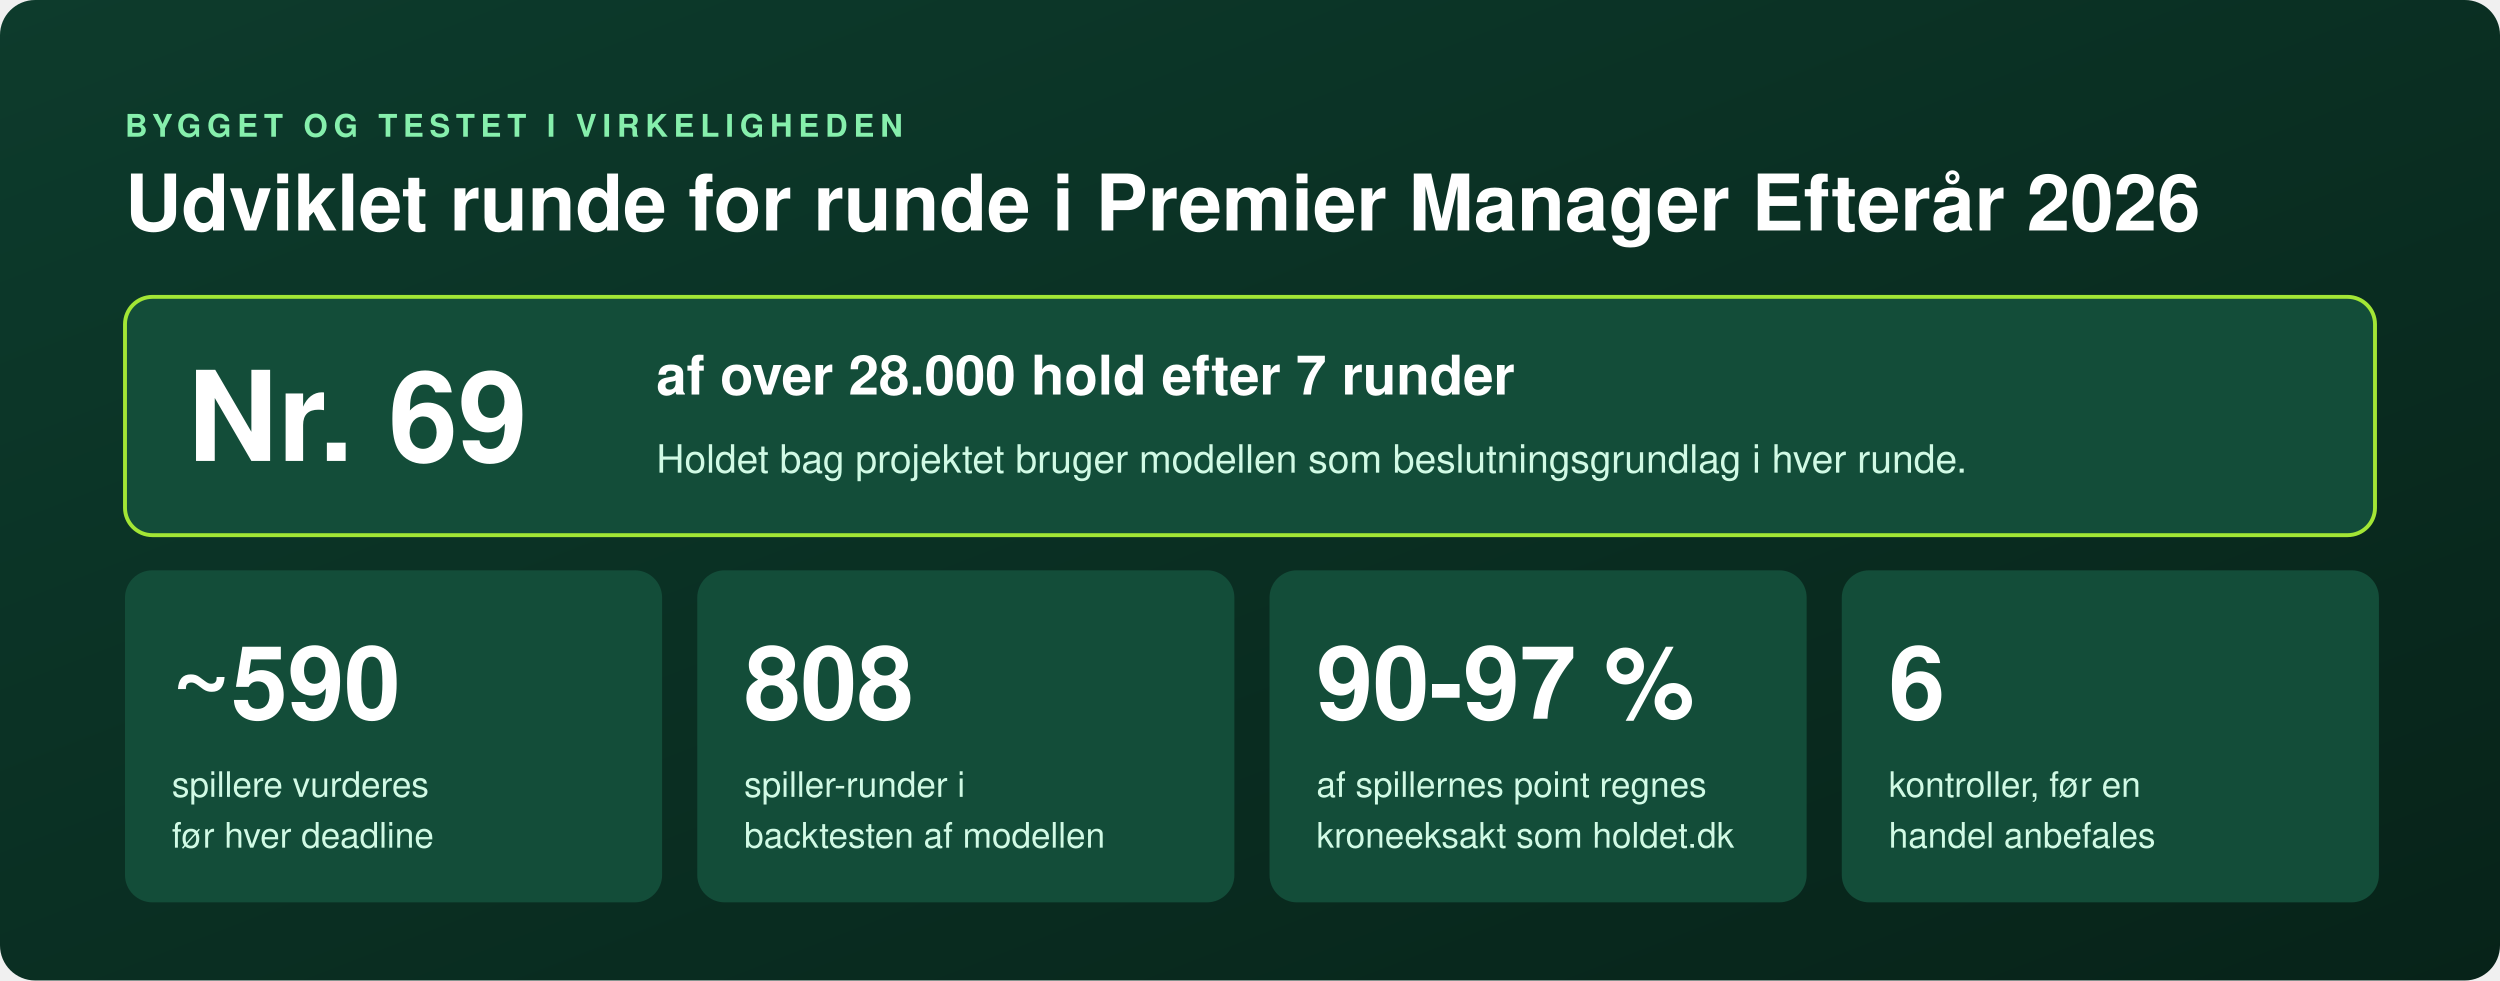
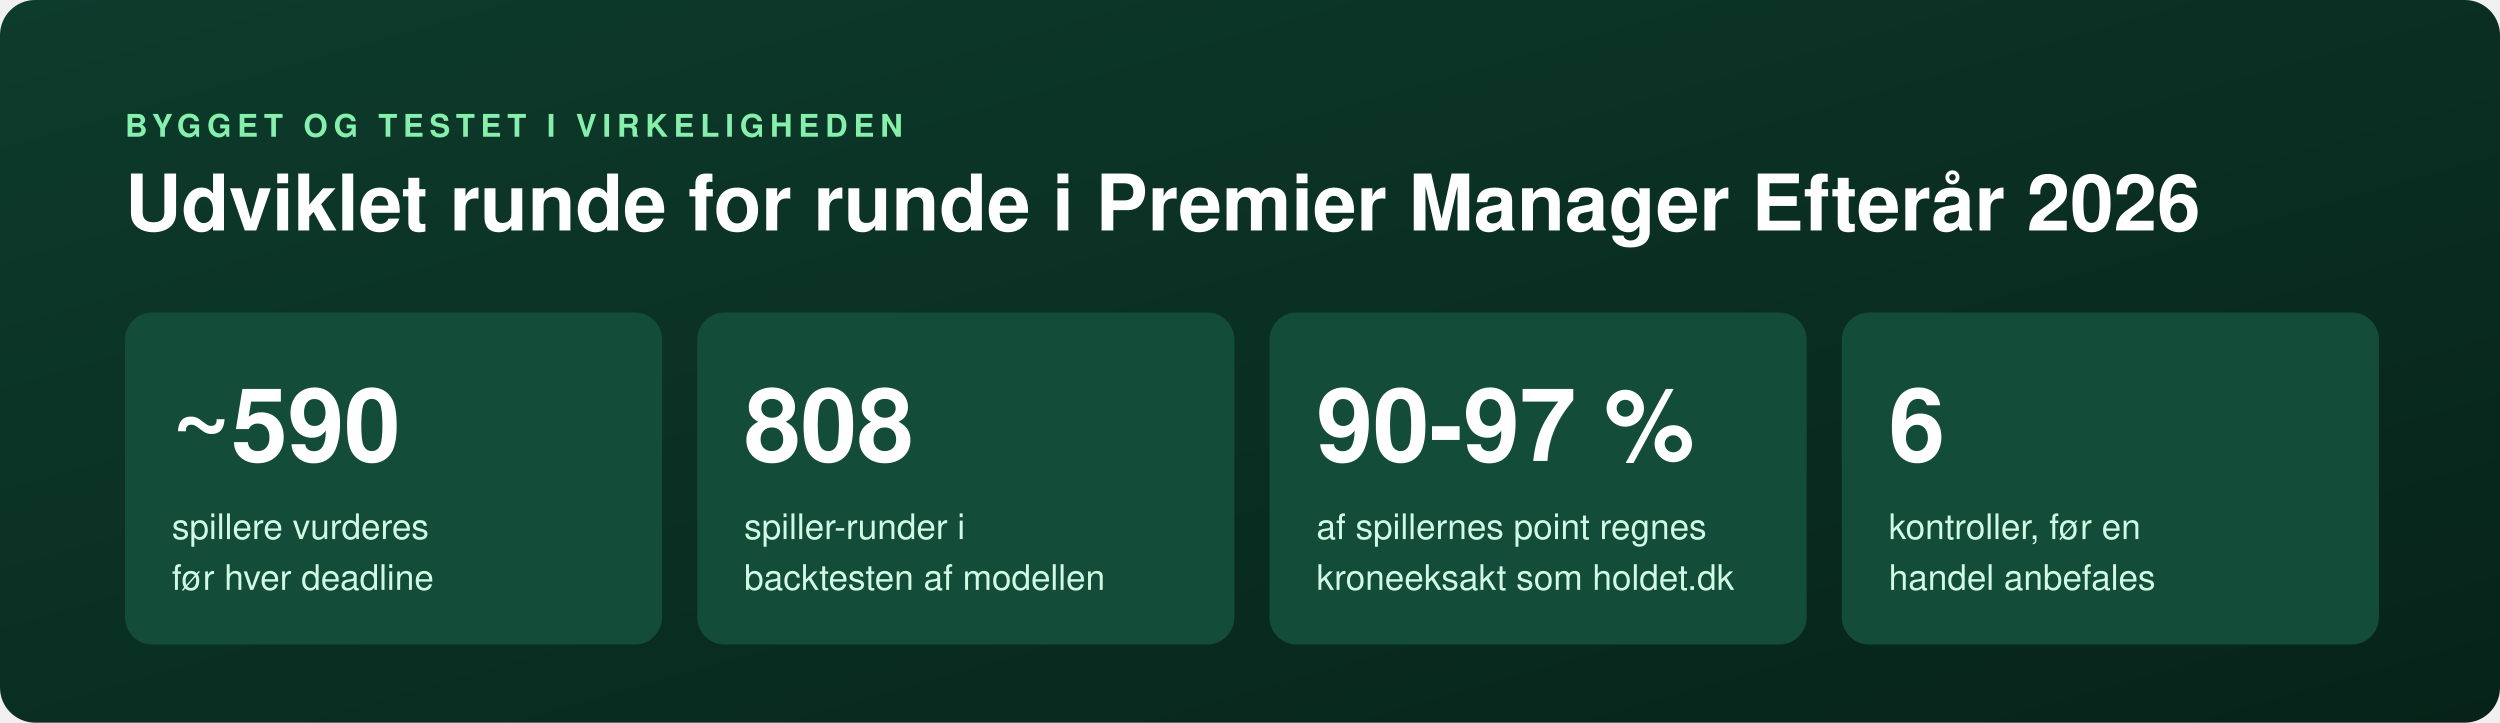
- <svg xmlns="http://www.w3.org/2000/svg" viewBox="0 0 1280 502" width="1280" height="502" role="img" aria-label="Bygget og testet i virkeligheden: holdet bag projektet er nr. 69 af over 28.000 hold efter 7 runder. Cirka 590 spillere vurderes før hver deadline, 808 spiller-runder i backtest, 90-97 procent kroneeksakt pointberegning og seks kontroller pr. handel.">
+ <svg xmlns="http://www.w3.org/2000/svg" viewBox="0 0 1280 370" width="1280" height="370" role="img" aria-label="Bygget og testet i virkeligheden: cirka 590 spillere vurderes før hver deadline, 808 spiller-runder i backtest, 90-97 procent kroneeksakt pointberegning og seks kontroller pr. handel.">
  <defs>
    <linearGradient id="bg" x1="0" y1="0" x2="1" y2="1">
      <stop offset="0" stop-color="#0d3b2c" />
      <stop offset="1" stop-color="#072319" />
    </linearGradient>
    <clipPath id="k">
-       <rect width="1280" height="502" rx="18" />
+       <rect width="1280" height="370" rx="18" />
    </clipPath>
  </defs>
  <g clip-path="url(#k)" font-family="-apple-system, 'Segoe UI', Helvetica, Arial, sans-serif">
-     <rect width="1280" height="502" fill="url(#bg)" />
+     <rect width="1280" height="370" fill="url(#bg)" />
    <text x="64" y="70" font-size="16" fill="#86efac" font-weight="600" text-anchor="start" letter-spacing="3">BYGGET OG TESTET I VIRKELIGHEDEN</text>
    <text x="64" y="118" font-size="40" fill="#ffffff" font-weight="700" text-anchor="start">Udviklet runde for runde i Premier Manager Efterår 2026</text>
-     <rect x="64" y="152" width="1152" height="122" rx="14" fill="#134d39" stroke="#a3e635" stroke-width="2" />
-     <text x="96" y="236" font-size="64" fill="#ffffff" font-weight="700" text-anchor="start">Nr. 69</text>
-     <text x="336" y="202" font-size="28" fill="#ffffff" font-weight="700" text-anchor="start">af over 28.000 hold efter 7 runder</text>
-     <text x="336" y="242" font-size="20" fill="#d1fae5" font-weight="400" text-anchor="start">Holdet bag projektet bruger modellen som beslutningsgrundlag i hver runde.</text>
-     <rect x="64" y="292" width="275" height="170" rx="14" fill="#134d39" />
-     <text x="88" y="368" font-size="52" fill="#ffffff" font-weight="700" text-anchor="start">~590</text>
-     <text x="88" y="408" font-size="18" fill="#d1fae5" font-weight="400" text-anchor="start">spillere vurderes</text>
-     <text x="88" y="434" font-size="18" fill="#d1fae5" font-weight="400" text-anchor="start">før hver deadline</text>
-     <rect x="357" y="292" width="275" height="170" rx="14" fill="#134d39" />
-     <text x="381" y="368" font-size="52" fill="#ffffff" font-weight="700" text-anchor="start">808</text>
-     <text x="381" y="408" font-size="18" fill="#d1fae5" font-weight="400" text-anchor="start">spiller-runder i</text>
-     <text x="381" y="434" font-size="18" fill="#d1fae5" font-weight="400" text-anchor="start">backtesten af modellen</text>
-     <rect x="650" y="292" width="275" height="170" rx="14" fill="#134d39" />
-     <text x="674" y="368" font-size="52" fill="#ffffff" font-weight="700" text-anchor="start">90-97 %</text>
-     <text x="674" y="408" font-size="18" fill="#d1fae5" font-weight="400" text-anchor="start">af spillernes point regnes</text>
-     <text x="674" y="434" font-size="18" fill="#d1fae5" font-weight="400" text-anchor="start">kroneeksakt som holdet.dk</text>
-     <rect x="943" y="292" width="275" height="170" rx="14" fill="#134d39" />
-     <text x="967" y="368" font-size="52" fill="#ffffff" font-weight="700" text-anchor="start">6</text>
-     <text x="967" y="408" font-size="18" fill="#d1fae5" font-weight="400" text-anchor="start">kontroller, før en</text>
-     <text x="967" y="434" font-size="18" fill="#d1fae5" font-weight="400" text-anchor="start">handel anbefales</text>
+     <rect x="64" y="160" width="275" height="170" rx="14" fill="#134d39" />
+     <text x="88" y="236" font-size="52" fill="#ffffff" font-weight="700" text-anchor="start">~590</text>
+     <text x="88" y="276" font-size="18" fill="#d1fae5" font-weight="400" text-anchor="start">spillere vurderes</text>
+     <text x="88" y="302" font-size="18" fill="#d1fae5" font-weight="400" text-anchor="start">før hver deadline</text>
+     <rect x="357" y="160" width="275" height="170" rx="14" fill="#134d39" />
+     <text x="381" y="236" font-size="52" fill="#ffffff" font-weight="700" text-anchor="start">808</text>
+     <text x="381" y="276" font-size="18" fill="#d1fae5" font-weight="400" text-anchor="start">spiller-runder i</text>
+     <text x="381" y="302" font-size="18" fill="#d1fae5" font-weight="400" text-anchor="start">backtesten af modellen</text>
+     <rect x="650" y="160" width="275" height="170" rx="14" fill="#134d39" />
+     <text x="674" y="236" font-size="52" fill="#ffffff" font-weight="700" text-anchor="start">90-97 %</text>
+     <text x="674" y="276" font-size="18" fill="#d1fae5" font-weight="400" text-anchor="start">af spillernes point regnes</text>
+     <text x="674" y="302" font-size="18" fill="#d1fae5" font-weight="400" text-anchor="start">kroneeksakt som holdet.dk</text>
+     <rect x="943" y="160" width="275" height="170" rx="14" fill="#134d39" />
+     <text x="967" y="236" font-size="52" fill="#ffffff" font-weight="700" text-anchor="start">6</text>
+     <text x="967" y="276" font-size="18" fill="#d1fae5" font-weight="400" text-anchor="start">kontroller, før en</text>
+     <text x="967" y="302" font-size="18" fill="#d1fae5" font-weight="400" text-anchor="start">handel anbefales</text>
  </g>
</svg>
